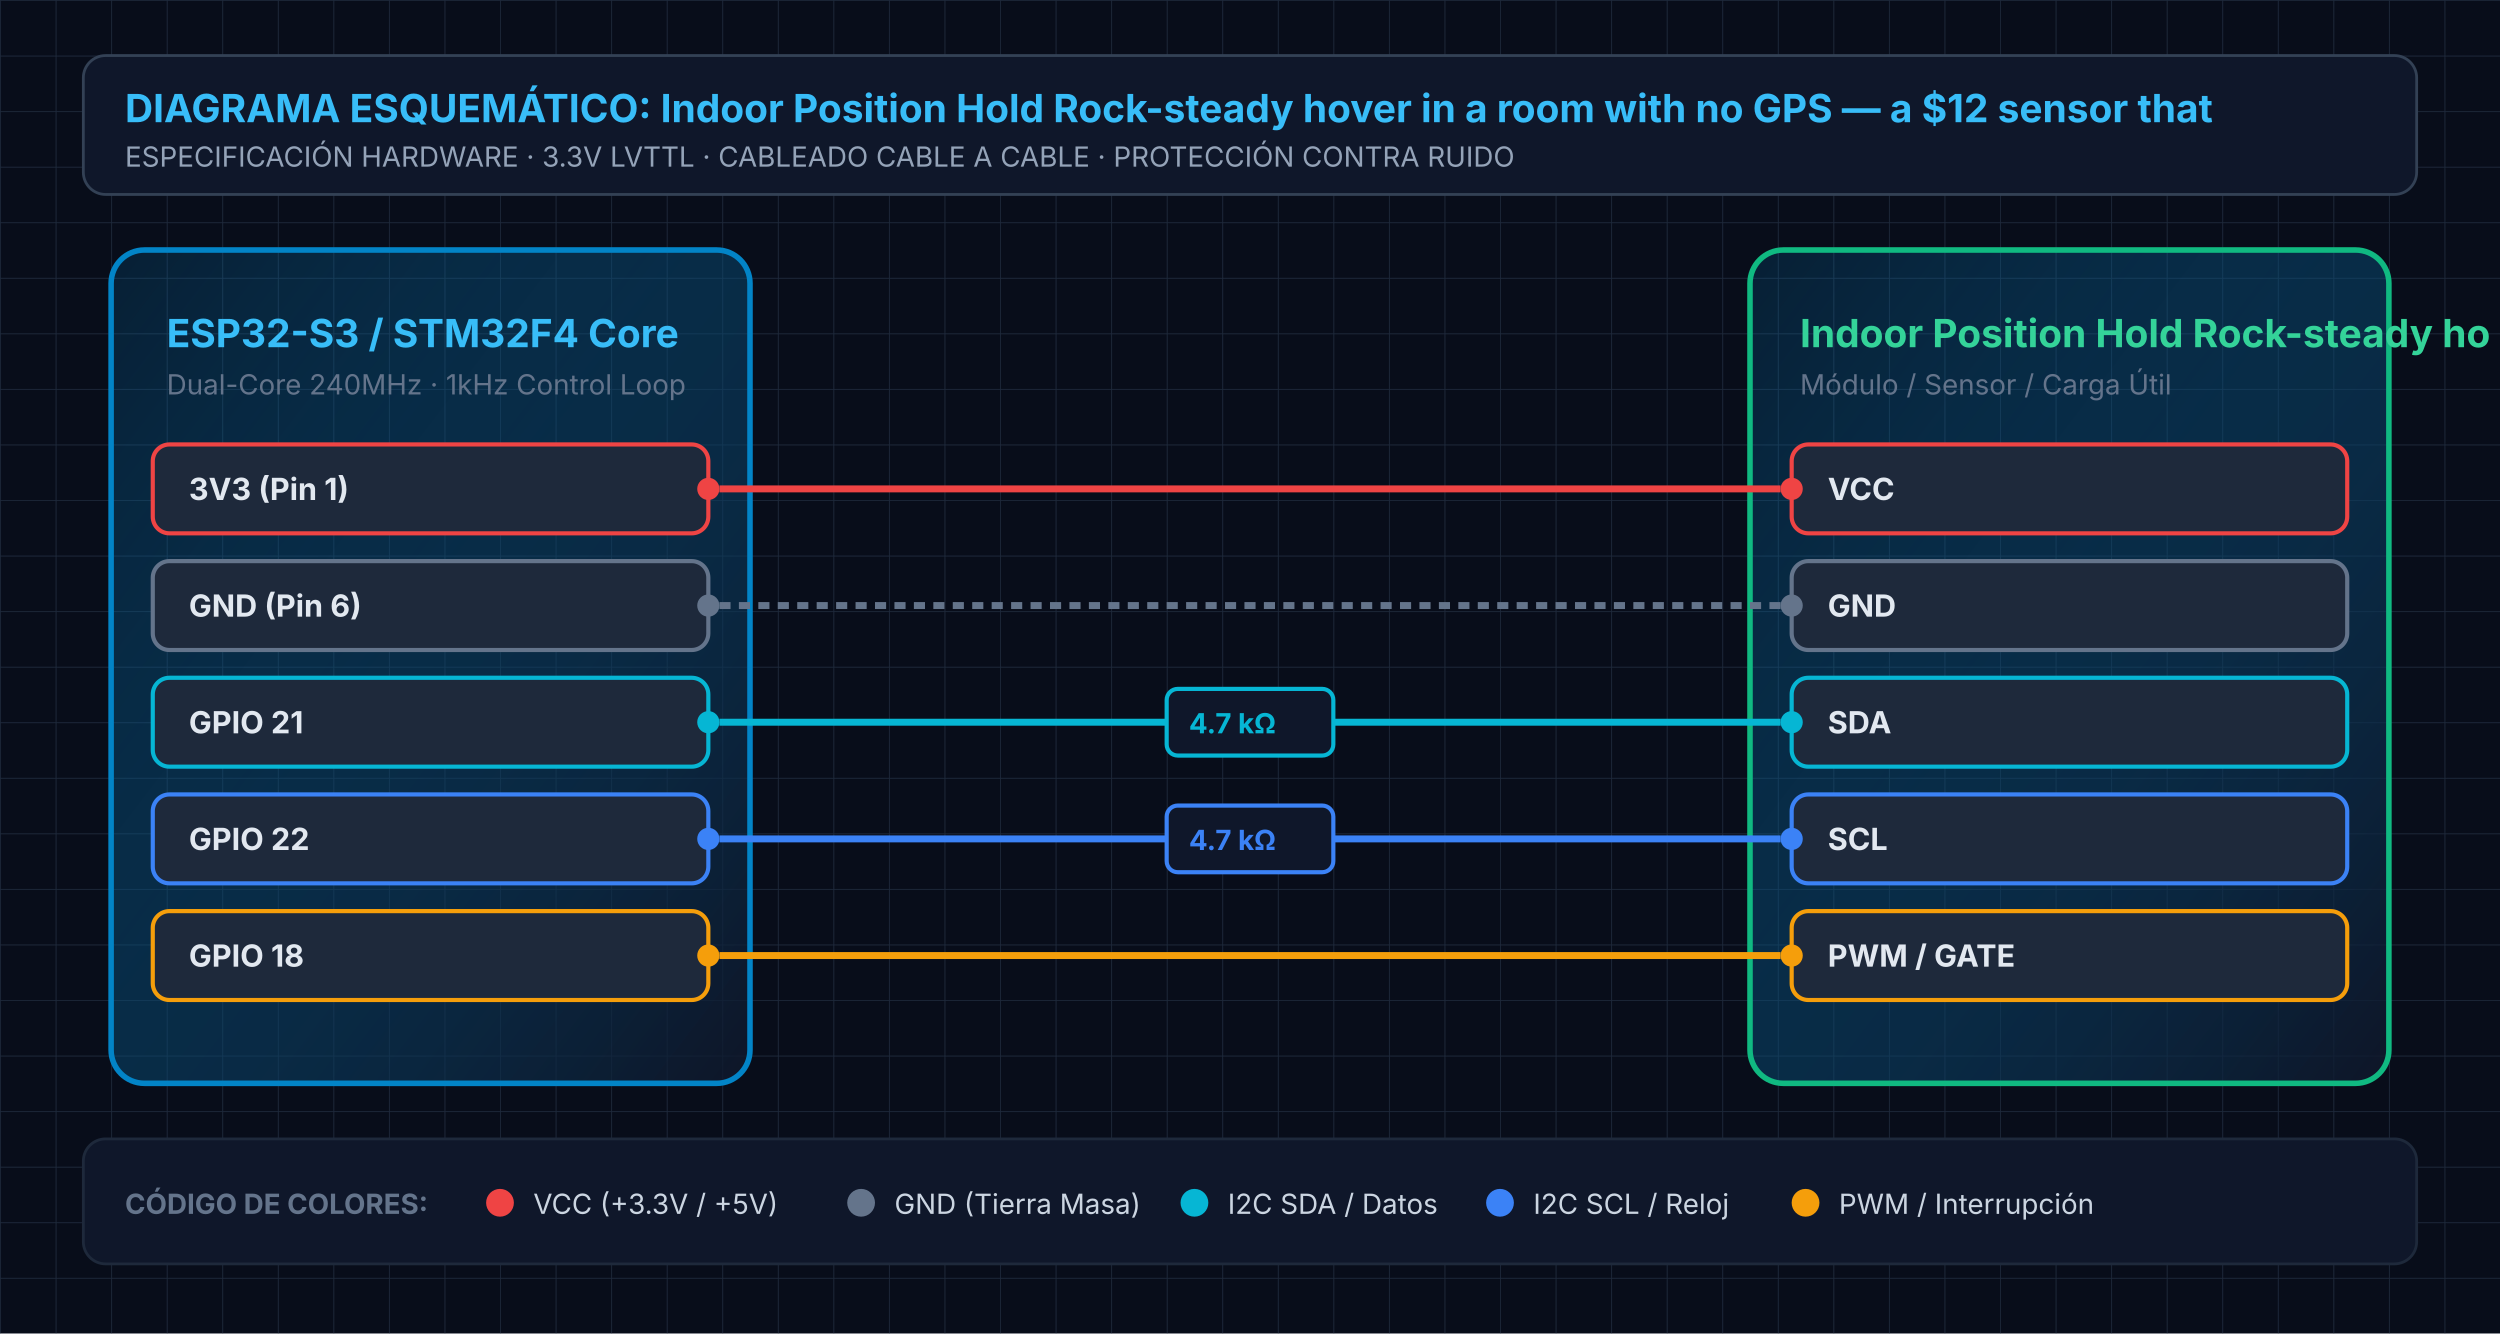
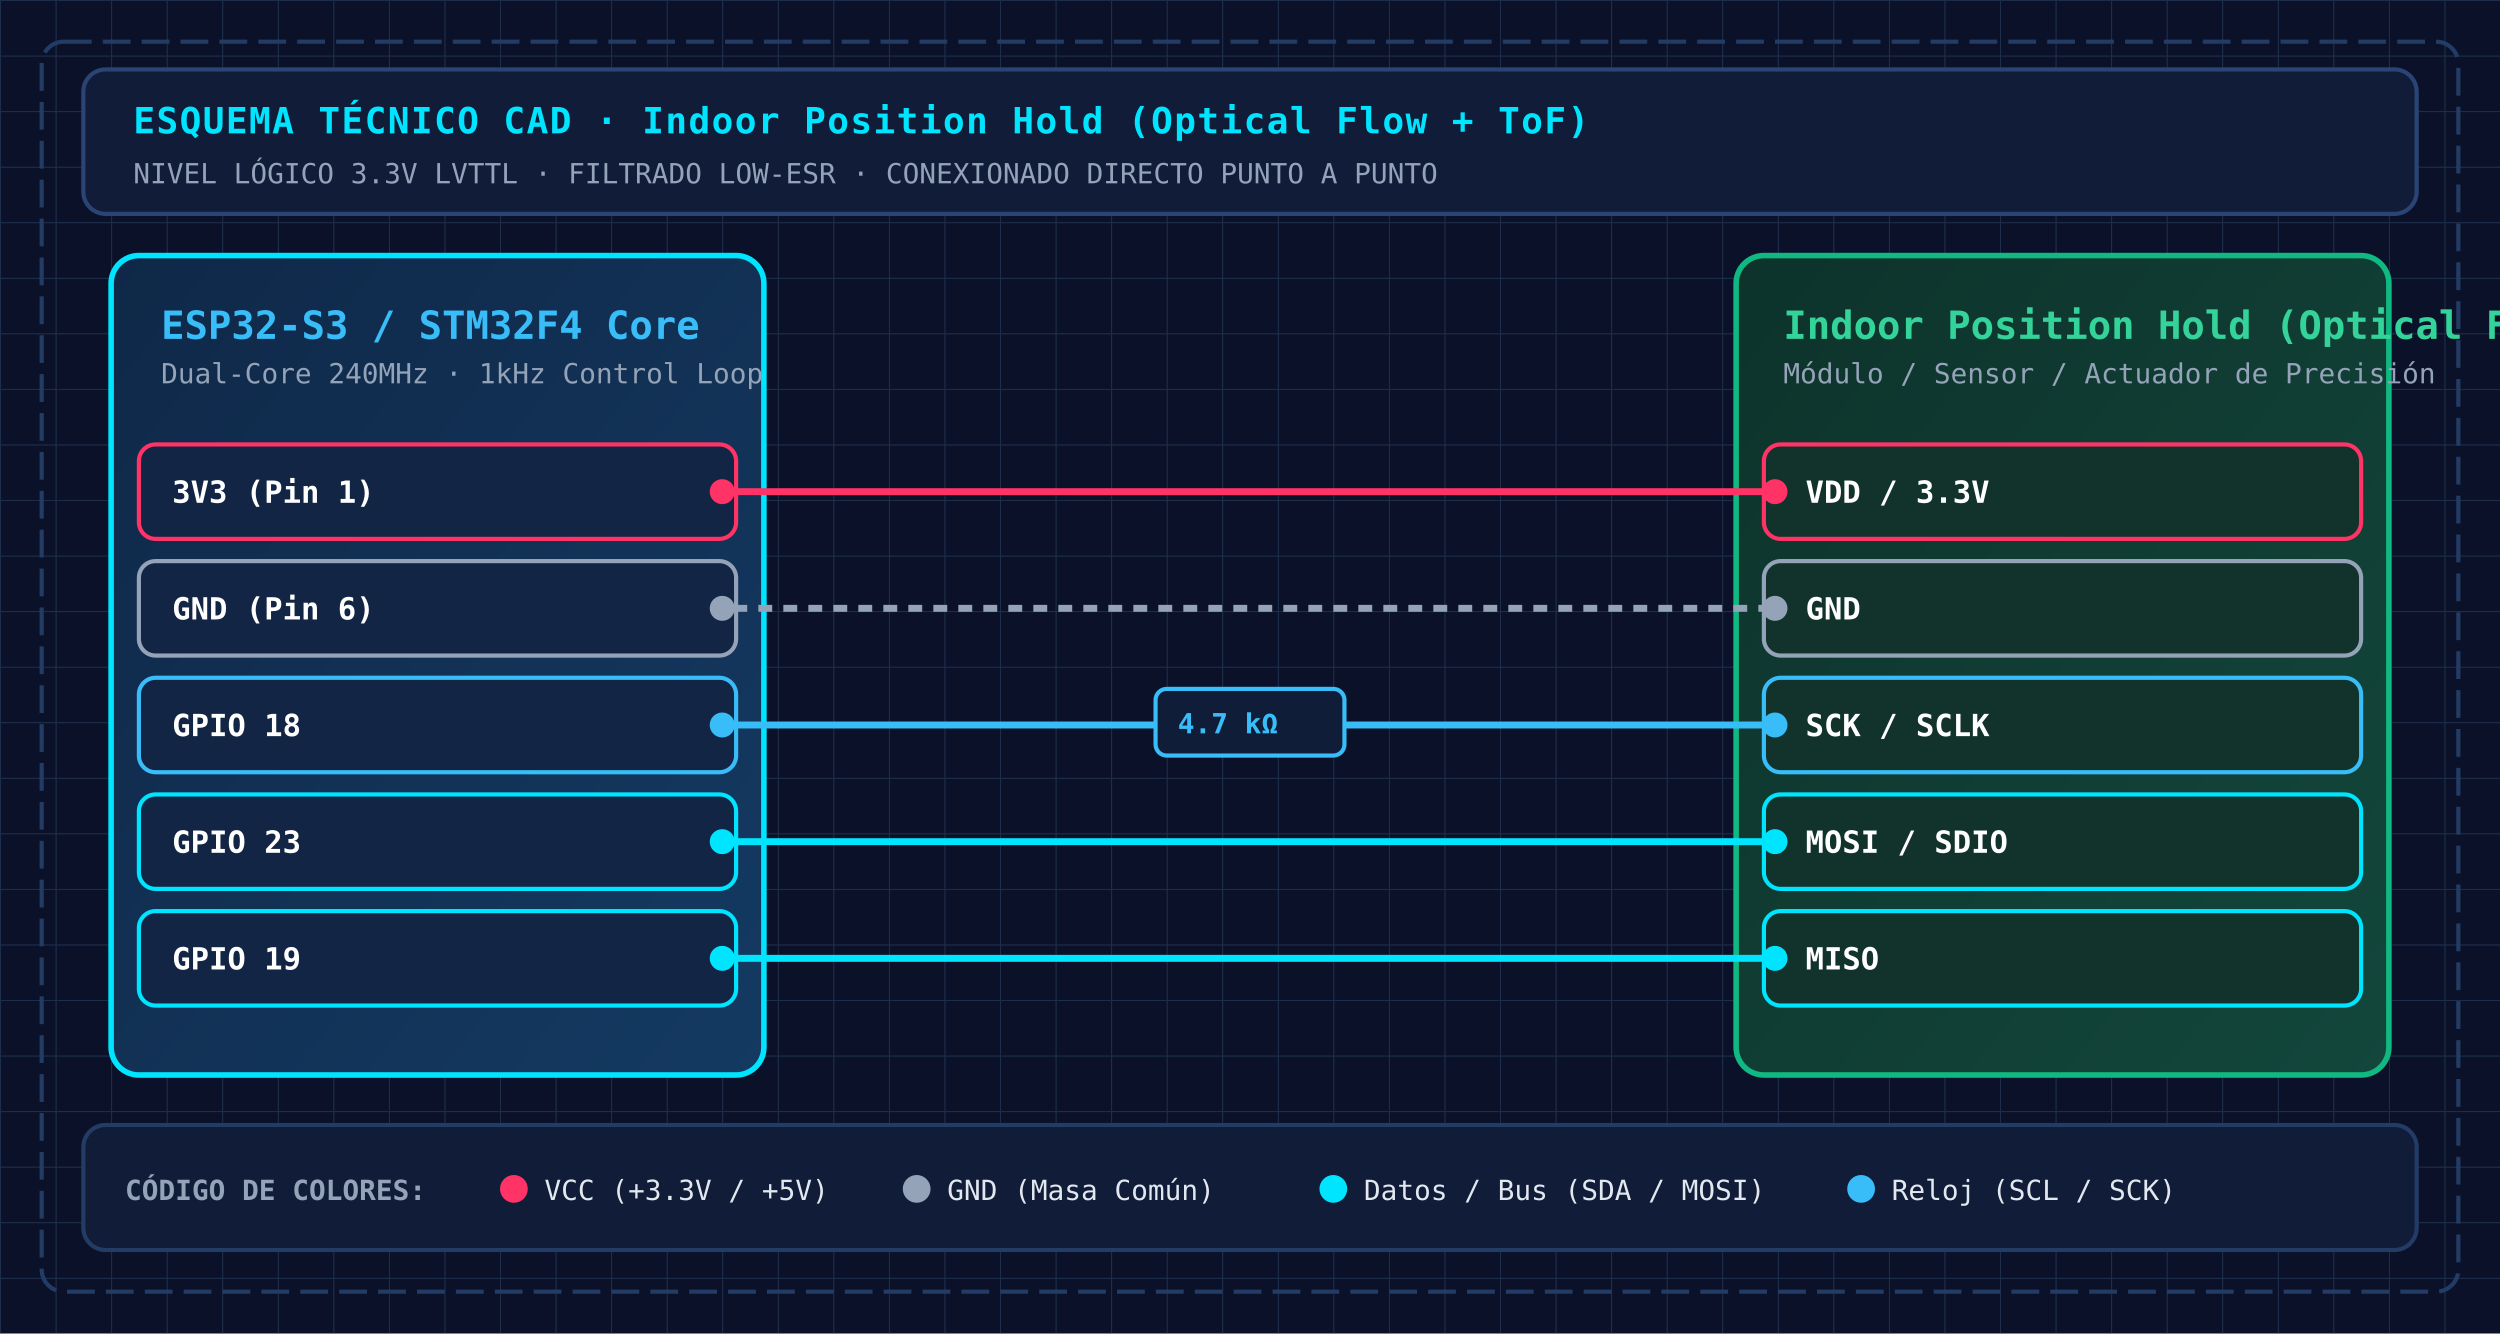
- <svg xmlns="http://www.w3.org/2000/svg" viewBox="0 0 900 480" width="100%" height="100%" style="background:#080D1A; font-family:-apple-system,BlinkMacSystemFont,monospace;">
+ <svg xmlns="http://www.w3.org/2000/svg" viewBox="0 0 900 480" width="900" height="480" style="background:#0A1128; font-family:ui-monospace,SFMono-Regular,Menlo,Monaco,Consolas,monospace;">
  <defs>
    <pattern id="grid_guide-002_1" width="20" height="20" patternUnits="userSpaceOnUse">
-       <path d="M 20 0 L 0 0 0 20" fill="none" stroke="#1E293B" stroke-width="0.6" />
+       <path d="M 20 0 L 0 0 0 20" fill="none" stroke="#1E2E4A" stroke-width="0.75" />
    </pattern>
-     <linearGradient id="glow_guide-002_1" x1="0%" y1="0%" x2="100%" y2="100%">
-       <stop offset="0%" stop-color="#0284C7" stop-opacity="0.15" />
-       <stop offset="100%" stop-color="#0F172A" stop-opacity="0.8" />
+     <linearGradient id="glow_mcu_guide-002_1" x1="0%" y1="0%" x2="100%" y2="100%">
+       <stop offset="0%" stop-color="#0F2848" />
+       <stop offset="100%" stop-color="#143A62" />
+     </linearGradient>
+     <linearGradient id="glow_mod_guide-002_1" x1="0%" y1="0%" x2="100%" y2="100%">
+       <stop offset="0%" stop-color="#0D332B" />
+       <stop offset="100%" stop-color="#13473C" />
    </linearGradient>
  </defs>
-   <rect width="100%" height="100%" fill="#080D1A" />
+   <rect width="100%" height="100%" fill="#0A1128" />
  <rect width="100%" height="100%" fill="url(#grid_guide-002_1)" />
-   <rect x="30" y="20" width="840" height="50" rx="8" fill="#0F172A" stroke="#334155" stroke-width="1" />
-   <text x="45" y="44" fill="#38BDF8" font-size="14" font-weight="bold">DIAGRAMA ESQUEMÁTICO: Indoor Position Hold Rock-steady hover in a room with no GPS — a $12 sensor that</text>
-   <text x="45" y="60" fill="#94A3B8" font-size="10">ESPECIFICACIÓN HARDWARE · 3.3V LVTTL · CABLEADO CABLE A CABLE · PROTECCIÓN CONTRA RUIDO</text>
-   <rect x="40" y="90" width="230" height="300" rx="12" fill="url(#glow_guide-002_1)" stroke="#0284C7" stroke-width="2" />
-   <text x="60" y="125" fill="#38BDF8" font-size="14" font-weight="bold">ESP32-S3 / STM32F4 Core</text>
-   <text x="60" y="142" fill="#64748B" font-size="10">Dual-Core 240MHz · 1kHz Control Loop</text>
-   <rect x="55" y="160" width="200" height="32" rx="6" fill="#1E293B" stroke="#EF4444" stroke-width="1.5" />
-   <text x="68" y="180" fill="#E2E8F0" font-size="11" font-weight="bold">3V3 (Pin 1)</text>
-   <circle cx="255" cy="176" r="4" fill="#EF4444" />
-   <rect x="55" y="202" width="200" height="32" rx="6" fill="#1E293B" stroke="#64748B" stroke-width="1.5" />
-   <text x="68" y="222" fill="#E2E8F0" font-size="11" font-weight="bold">GND (Pin 6)</text>
-   <circle cx="255" cy="218" r="4" fill="#64748B" />
-   <rect x="55" y="244" width="200" height="32" rx="6" fill="#1E293B" stroke="#06B6D4" stroke-width="1.5" />
-   <text x="68" y="264" fill="#E2E8F0" font-size="11" font-weight="bold">GPIO 21</text>
-   <circle cx="255" cy="260" r="4" fill="#06B6D4" />
-   <rect x="55" y="286" width="200" height="32" rx="6" fill="#1E293B" stroke="#3B82F6" stroke-width="1.5" />
-   <text x="68" y="306" fill="#E2E8F0" font-size="11" font-weight="bold">GPIO 22</text>
-   <circle cx="255" cy="302" r="4" fill="#3B82F6" />
-   <rect x="55" y="328" width="200" height="32" rx="6" fill="#1E293B" stroke="#F59E0B" stroke-width="1.5" />
-   <text x="68" y="348" fill="#E2E8F0" font-size="11" font-weight="bold">GPIO 18</text>
-   <circle cx="255" cy="344" r="4" fill="#F59E0B" />
-   <rect x="630" y="90" width="230" height="300" rx="12" fill="url(#glow_guide-002_1)" stroke="#10B981" stroke-width="2" />
-   <text x="648" y="125" fill="#34D399" font-size="14" font-weight="bold">Indoor Position Hold Rock-steady ho</text>
-   <text x="648" y="142" fill="#64748B" font-size="10">Módulo / Sensor / Carga Útil</text>
-   <rect x="645" y="160" width="200" height="32" rx="6" fill="#1E293B" stroke="#EF4444" stroke-width="1.5" />
-   <text x="658" y="180" fill="#E2E8F0" font-size="11" font-weight="bold">VCC</text>
-   <circle cx="645" cy="176" r="4" fill="#EF4444" />
-   <rect x="645" y="202" width="200" height="32" rx="6" fill="#1E293B" stroke="#64748B" stroke-width="1.5" />
-   <text x="658" y="222" fill="#E2E8F0" font-size="11" font-weight="bold">GND</text>
-   <circle cx="645" cy="218" r="4" fill="#64748B" />
-   <rect x="645" y="244" width="200" height="32" rx="6" fill="#1E293B" stroke="#06B6D4" stroke-width="1.5" />
-   <text x="658" y="264" fill="#E2E8F0" font-size="11" font-weight="bold">SDA</text>
-   <circle cx="645" cy="260" r="4" fill="#06B6D4" />
-   <rect x="645" y="286" width="200" height="32" rx="6" fill="#1E293B" stroke="#3B82F6" stroke-width="1.5" />
-   <text x="658" y="306" fill="#E2E8F0" font-size="11" font-weight="bold">SCL</text>
-   <circle cx="645" cy="302" r="4" fill="#3B82F6" />
-   <rect x="645" y="328" width="200" height="32" rx="6" fill="#1E293B" stroke="#F59E0B" stroke-width="1.5" />
-   <text x="658" y="348" fill="#E2E8F0" font-size="11" font-weight="bold">PWM / GATE</text>
-   <circle cx="645" cy="344" r="4" fill="#F59E0B" />
-   <path d="M 259 176 L 641 176" fill="none" stroke="#EF4444" stroke-width="2.5" />
-   <path d="M 259 218 L 641 218" fill="none" stroke="#64748B" stroke-width="2.5" stroke-dasharray="4,3" />
-   <path d="M 259 260 L 641 260" fill="none" stroke="#06B6D4" stroke-width="2.5" />
-   <path d="M 259 302 L 641 302" fill="none" stroke="#3B82F6" stroke-width="2.5" />
-   <path d="M 259 344 L 641 344" fill="none" stroke="#F59E0B" stroke-width="2.5" />
-   <rect x="420" y="248" width="60" height="24" rx="4" fill="#0F172A" stroke="#06B6D4" stroke-width="1.5" />
-   <text x="428" y="264" fill="#06B6D4" font-size="10" font-weight="bold">4.7 kΩ</text>
-   <rect x="420" y="290" width="60" height="24" rx="4" fill="#0F172A" stroke="#3B82F6" stroke-width="1.5" />
-   <text x="428" y="306" fill="#3B82F6" font-size="10" font-weight="bold">4.7 kΩ</text>
-   <rect x="30" y="410" width="840" height="45" rx="8" fill="#0F172A" stroke="#1E293B" stroke-width="1" />
-   <text x="45" y="437" fill="#64748B" font-size="10" font-weight="bold">CÓDIGO DE COLORES:</text>
-   <circle cx="180" cy="433" r="5" fill="#EF4444" />
-   <text x="192" y="437" fill="#CBD5E1" font-size="10">VCC (+3.3V / +5V)</text>
-   <circle cx="310" cy="433" r="5" fill="#64748B" />
-   <text x="322" y="437" fill="#CBD5E1" font-size="10">GND (Tierra Masa)</text>
-   <circle cx="430" cy="433" r="5" fill="#06B6D4" />
-   <text x="442" y="437" fill="#CBD5E1" font-size="10">I2C SDA / Datos</text>
-   <circle cx="540" cy="433" r="5" fill="#3B82F6" />
-   <text x="552" y="437" fill="#CBD5E1" font-size="10">I2C SCL / Reloj</text>
-   <circle cx="650" cy="433" r="5" fill="#F59E0B" />
-   <text x="662" y="437" fill="#CBD5E1" font-size="10">PWM / Interrupción</text>
+   <rect x="15" y="15" width="870" height="450" rx="8" fill="none" stroke="#233C66" stroke-width="1.5" stroke-dasharray="10,4" />
+   <rect x="30" y="25" width="840" height="52" rx="8" fill="#101C38" stroke="#2A4575" stroke-width="1.5" />
+   <text x="48" y="48" fill="#00E5FF" font-size="13" font-weight="bold" letter-spacing="0.5">ESQUEMA TÉCNICO CAD · Indoor Position Hold (Optical Flow + ToF)</text>
+   <text x="48" y="66" fill="#94A3B8" font-size="10">NIVEL LÓGICO 3.3V LVTTL · FILTRADO LOW-ESR · CONEXIONADO DIRECTO PUNTO A PUNTO</text>
+   <rect x="40" y="92" width="235" height="295" rx="10" fill="url(#glow_mcu_guide-002_1)" stroke="#00E5FF" stroke-width="2" />
+   <text x="58" y="122" fill="#38BDF8" font-size="14" font-weight="bold">ESP32-S3 / STM32F4 Core</text>
+   <text x="58" y="138" fill="#94A3B8" font-size="10">Dual-Core 240MHz · 1kHz Control Loop</text>
+   <rect x="50" y="160" width="215" height="34" rx="6" fill="#122544" stroke="#FF3366" stroke-width="1.5" />
+   <text x="62" y="181" fill="#FFFFFF" font-size="11" font-weight="bold">3V3 (Pin 1)</text>
+   <circle cx="260" cy="177" r="4.5" fill="#FF3366" />
+   <rect x="50" y="202" width="215" height="34" rx="6" fill="#122544" stroke="#94A3B8" stroke-width="1.5" />
+   <text x="62" y="223" fill="#FFFFFF" font-size="11" font-weight="bold">GND (Pin 6)</text>
+   <circle cx="260" cy="219" r="4.5" fill="#94A3B8" />
+   <rect x="50" y="244" width="215" height="34" rx="6" fill="#122544" stroke="#38BDF8" stroke-width="1.5" />
+   <text x="62" y="265" fill="#FFFFFF" font-size="11" font-weight="bold">GPIO 18</text>
+   <circle cx="260" cy="261" r="4.5" fill="#38BDF8" />
+   <rect x="50" y="286" width="215" height="34" rx="6" fill="#122544" stroke="#00E5FF" stroke-width="1.5" />
+   <text x="62" y="307" fill="#FFFFFF" font-size="11" font-weight="bold">GPIO 23</text>
+   <circle cx="260" cy="303" r="4.5" fill="#00E5FF" />
+   <rect x="50" y="328" width="215" height="34" rx="6" fill="#122544" stroke="#00E5FF" stroke-width="1.5" />
+   <text x="62" y="349" fill="#FFFFFF" font-size="11" font-weight="bold">GPIO 19</text>
+   <circle cx="260" cy="345" r="4.5" fill="#00E5FF" />
+   <rect x="625" y="92" width="235" height="295" rx="10" fill="url(#glow_mod_guide-002_1)" stroke="#10B981" stroke-width="2" />
+   <text x="642" y="122" fill="#34D399" font-size="14" font-weight="bold">Indoor Position Hold (Optical Flow </text>
+   <text x="642" y="138" fill="#94A3B8" font-size="10">Módulo / Sensor / Actuador de Precisión</text>
+   <rect x="635" y="160" width="215" height="34" rx="6" fill="#11332C" stroke="#FF3366" stroke-width="1.5" />
+   <text x="650" y="181" fill="#FFFFFF" font-size="11" font-weight="bold">VDD / 3.3V</text>
+   <circle cx="639" cy="177" r="4.5" fill="#FF3366" />
+   <rect x="635" y="202" width="215" height="34" rx="6" fill="#11332C" stroke="#94A3B8" stroke-width="1.5" />
+   <text x="650" y="223" fill="#FFFFFF" font-size="11" font-weight="bold">GND</text>
+   <circle cx="639" cy="219" r="4.5" fill="#94A3B8" />
+   <rect x="635" y="244" width="215" height="34" rx="6" fill="#11332C" stroke="#38BDF8" stroke-width="1.5" />
+   <text x="650" y="265" fill="#FFFFFF" font-size="11" font-weight="bold">SCK / SCLK</text>
+   <circle cx="639" cy="261" r="4.5" fill="#38BDF8" />
+   <rect x="635" y="286" width="215" height="34" rx="6" fill="#11332C" stroke="#00E5FF" stroke-width="1.5" />
+   <text x="650" y="307" fill="#FFFFFF" font-size="11" font-weight="bold">MOSI / SDIO</text>
+   <circle cx="639" cy="303" r="4.5" fill="#00E5FF" />
+   <rect x="635" y="328" width="215" height="34" rx="6" fill="#11332C" stroke="#00E5FF" stroke-width="1.5" />
+   <text x="650" y="349" fill="#FFFFFF" font-size="11" font-weight="bold">MISO</text>
+   <circle cx="639" cy="345" r="4.5" fill="#00E5FF" />
+   <path d="M 264 177 L 635 177" fill="none" stroke="#FF3366" stroke-width="2.5" />
+   <path d="M 264 219 L 635 219" fill="none" stroke="#94A3B8" stroke-width="2.5" stroke-dasharray="5,4" />
+   <path d="M 264 261 L 635 261" fill="none" stroke="#38BDF8" stroke-width="2.5" />
+   <path d="M 264 303 L 635 303" fill="none" stroke="#00E5FF" stroke-width="2.5" />
+   <path d="M 264 345 L 635 345" fill="none" stroke="#00E5FF" stroke-width="2.5" />
+   <rect x="416" y="248" width="68" height="24" rx="4" fill="#101D38" stroke="#38BDF8" stroke-width="1.5" />
+   <text x="424" y="264" fill="#38BDF8" font-size="10" font-weight="bold">4.7 kΩ</text>
+   <rect x="30" y="405" width="840" height="45" rx="8" fill="#101C38" stroke="#233C66" stroke-width="1.5" />
+   <text x="45" y="432" fill="#94A3B8" font-size="10" font-weight="bold">CÓDIGO DE COLORES:</text>
+   <circle cx="185" cy="428" r="5" fill="#FF3366" />
+   <text x="196" y="432" fill="#E2E8F0" font-size="10">VCC (+3.3V / +5V)</text>
+   <circle cx="330" cy="428" r="5" fill="#94A3B8" />
+   <text x="341" y="432" fill="#E2E8F0" font-size="10">GND (Masa Común)</text>
+   <circle cx="480" cy="428" r="5" fill="#00E5FF" />
+   <text x="491" y="432" fill="#E2E8F0" font-size="10">Datos / Bus (SDA / MOSI)</text>
+   <circle cx="670" cy="428" r="5" fill="#38BDF8" />
+   <text x="681" y="432" fill="#E2E8F0" font-size="10">Reloj (SCL / SCK)</text>
</svg>
